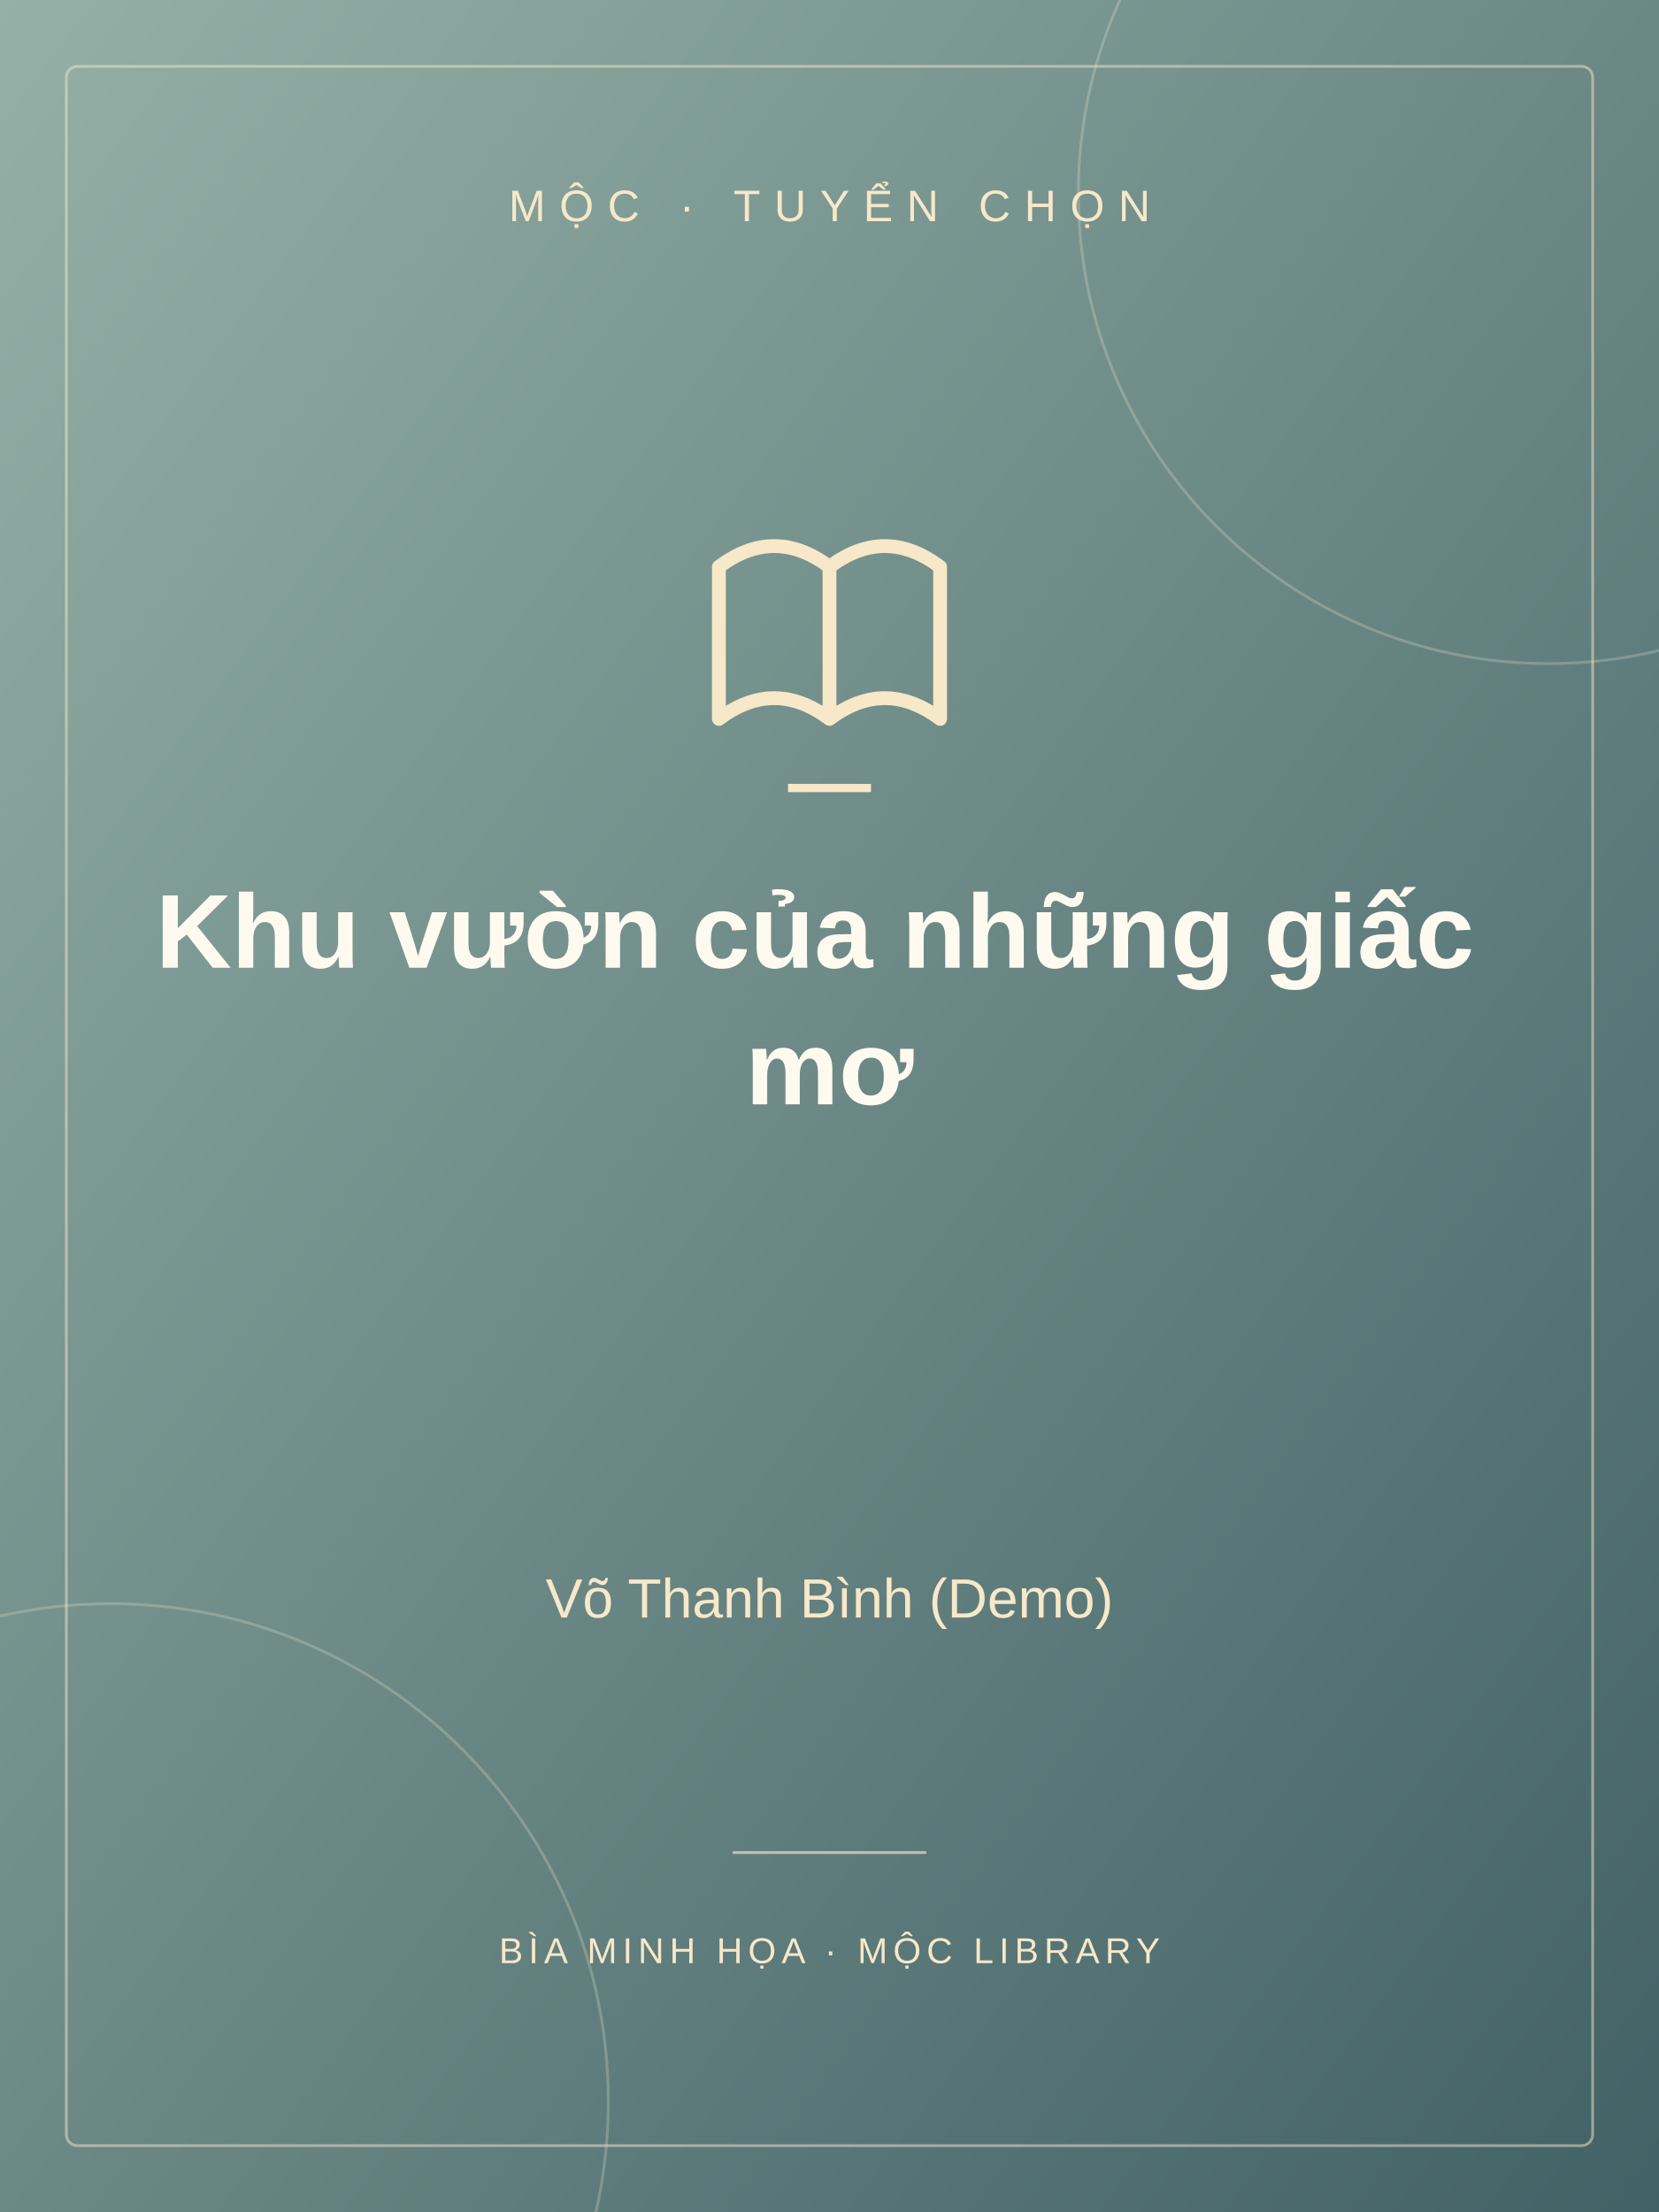
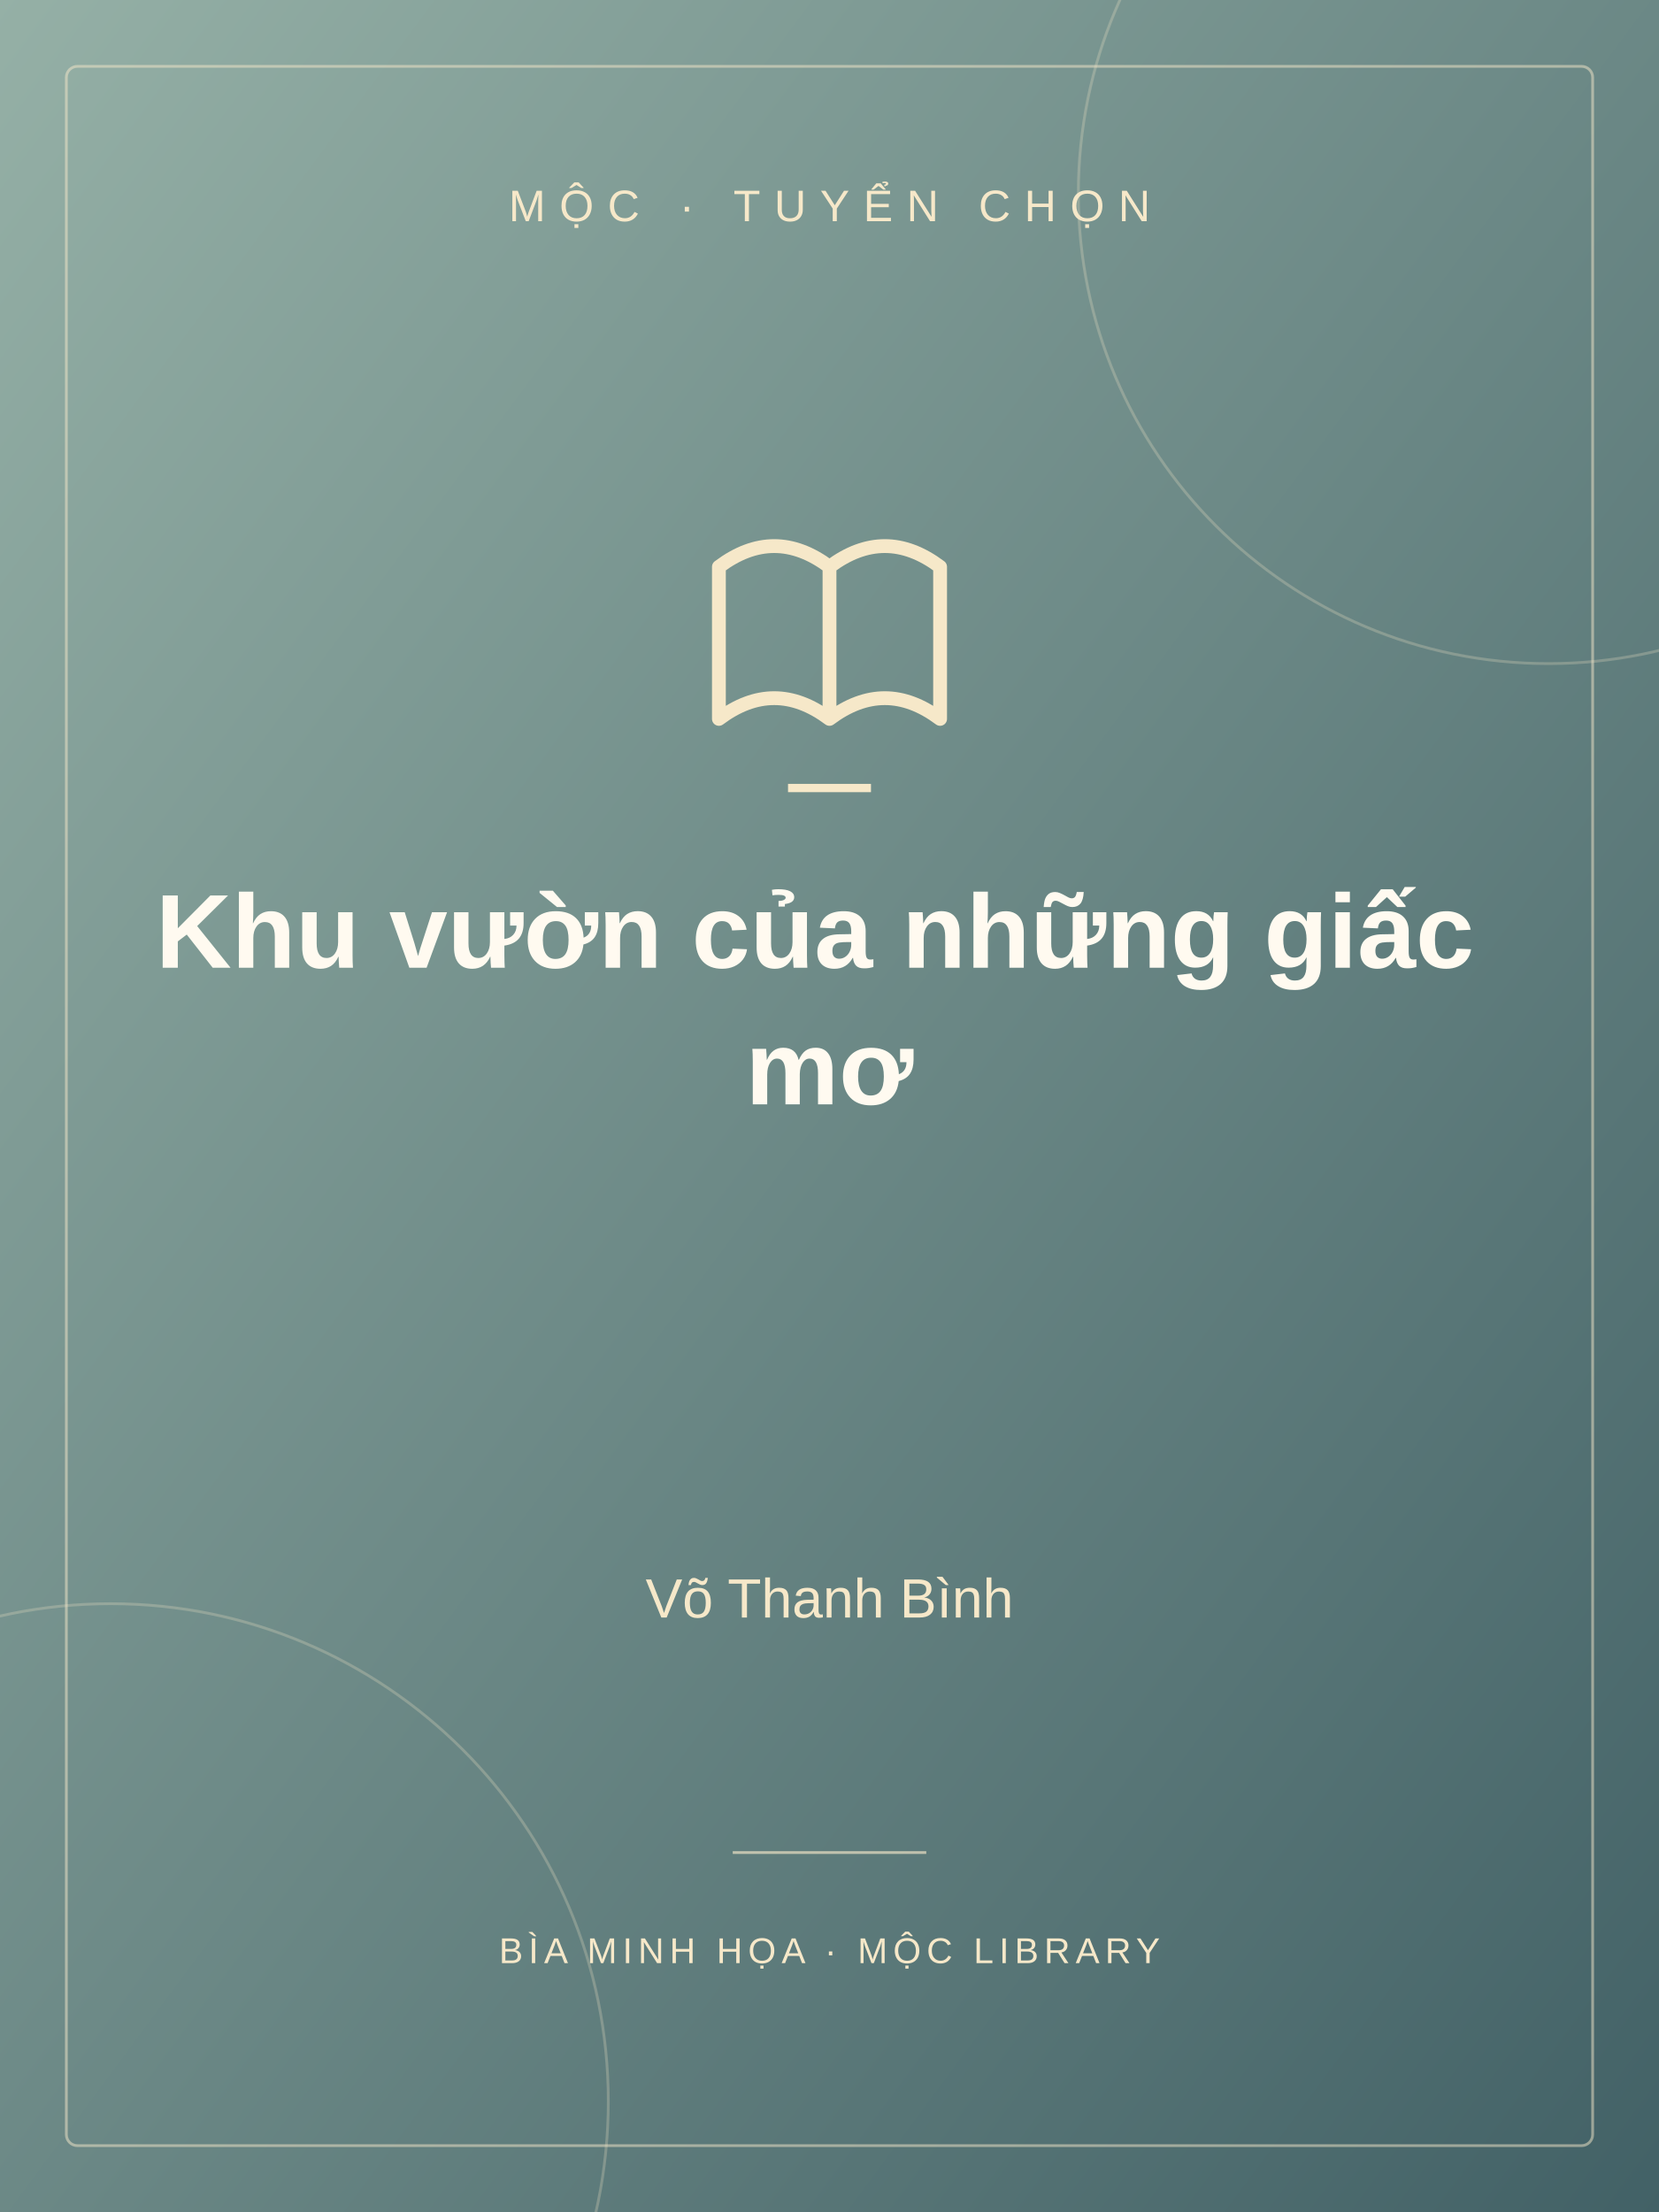
<svg xmlns="http://www.w3.org/2000/svg" width="600" height="800" viewBox="0 0 600 800">
  <defs>
    <linearGradient id="bg" x2="1" y2="1">
      <stop stop-color="#95b0a6" />
      <stop offset="1" stop-color="#426166" />
    </linearGradient>
  </defs>
  <rect width="600" height="800" fill="url(#bg)" />
  <rect x="24" y="24" width="552" height="752" rx="4" fill="none" stroke="#f6e8c9" opacity=".5" />
  <circle cx="560" cy="70" r="170" fill="none" stroke="#f6e8c9" opacity=".25" />
  <circle cx="40" cy="760" r="180" fill="none" stroke="#f6e8c9" opacity=".25" />
  <path d="M260 205Q280 190 300 205Q320 190 340 205V260Q320 245 300 260Q280 245 260 260Z M300 205V260" fill="none" stroke="#f6e8c9" stroke-width="5" stroke-linejoin="round" />
  <path d="M285 285H315" stroke="#f6e8c9" stroke-width="3" />
  <text x="300" y="80" text-anchor="middle" font-family="Arial,sans-serif" fill="#f6e8c9" font-size="16" letter-spacing="5">MỘC · TUYỂN CHỌN</text>
  <text x="300" y="350" text-anchor="middle" font-family="Arial,sans-serif" font-weight="700" font-size="38" fill="#fffaf0">
    <tspan x="300" dy="0">Khu vườn của những giấc</tspan>
    <tspan x="300" dy="49.4">mơ</tspan>
  </text>
-   <text x="300" y="585" text-anchor="middle" font-family="Arial,sans-serif" font-size="20" fill="#f6e8c9">Võ Thanh Bình (Demo)</text>
+   <text x="300" y="585" text-anchor="middle" font-family="Arial,sans-serif" font-size="20" fill="#f6e8c9">Võ Thanh Bình</text>
  <path d="M265 670H335" stroke="#f6e8c9" opacity=".65" />
  <text x="300" y="710" text-anchor="middle" font-family="Arial,sans-serif" fill="#f6e8c9" font-size="13" letter-spacing="2">BÌA MINH HỌA · MỘC LIBRARY</text>
</svg>
